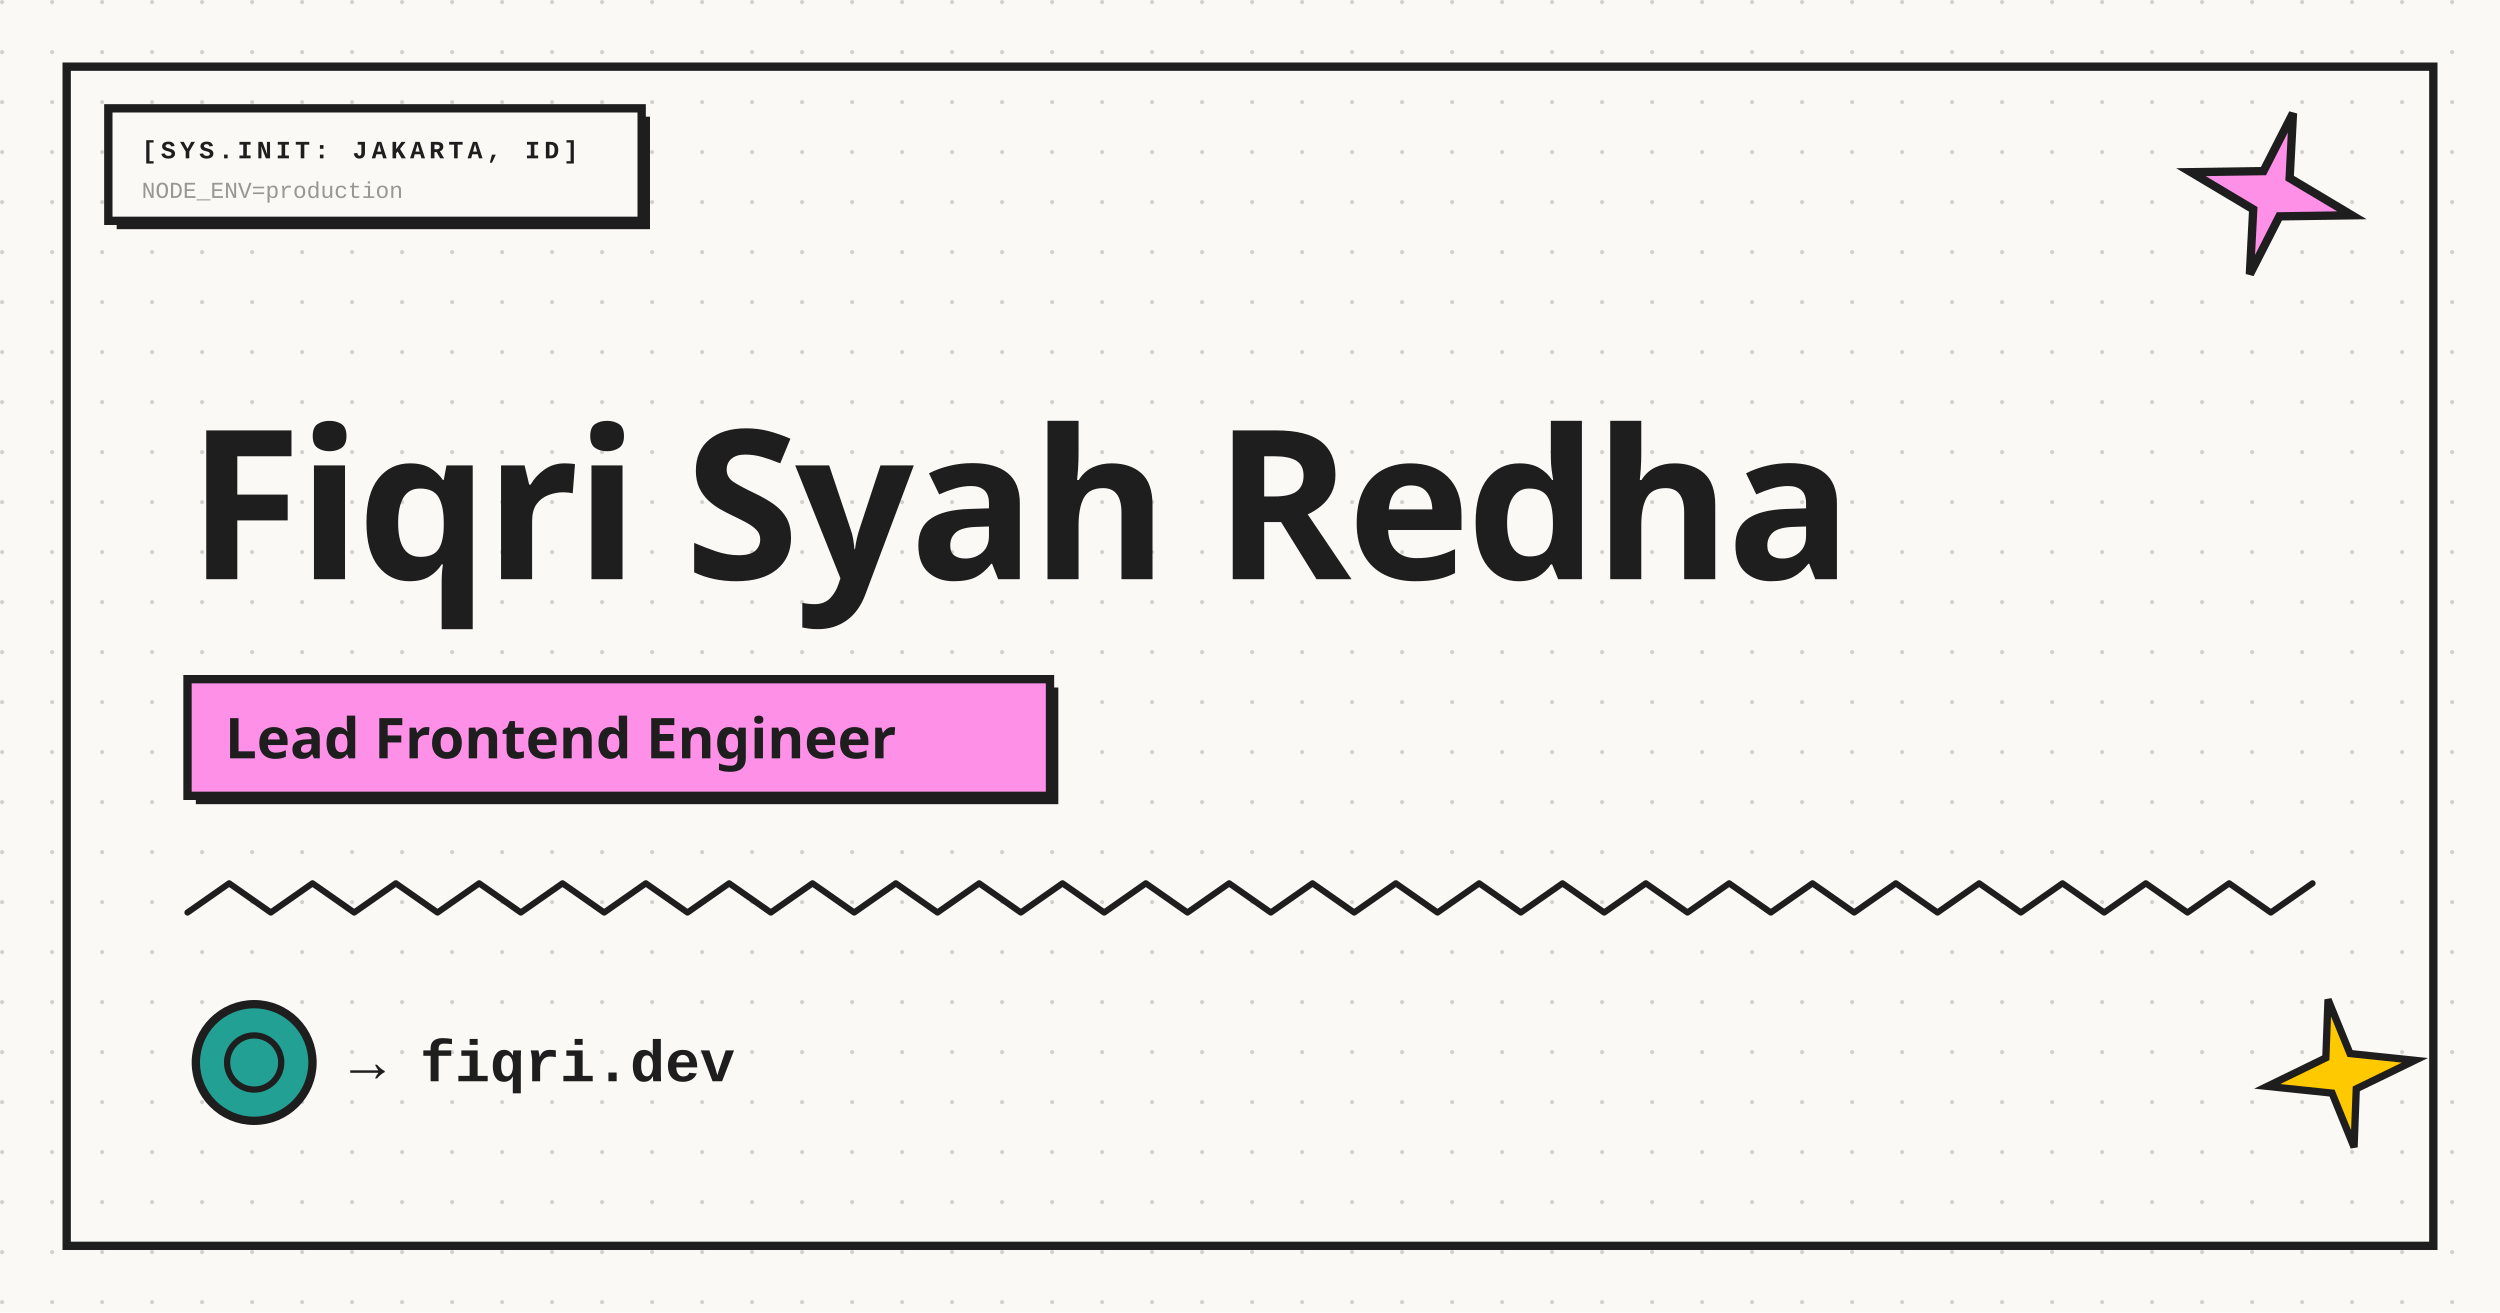
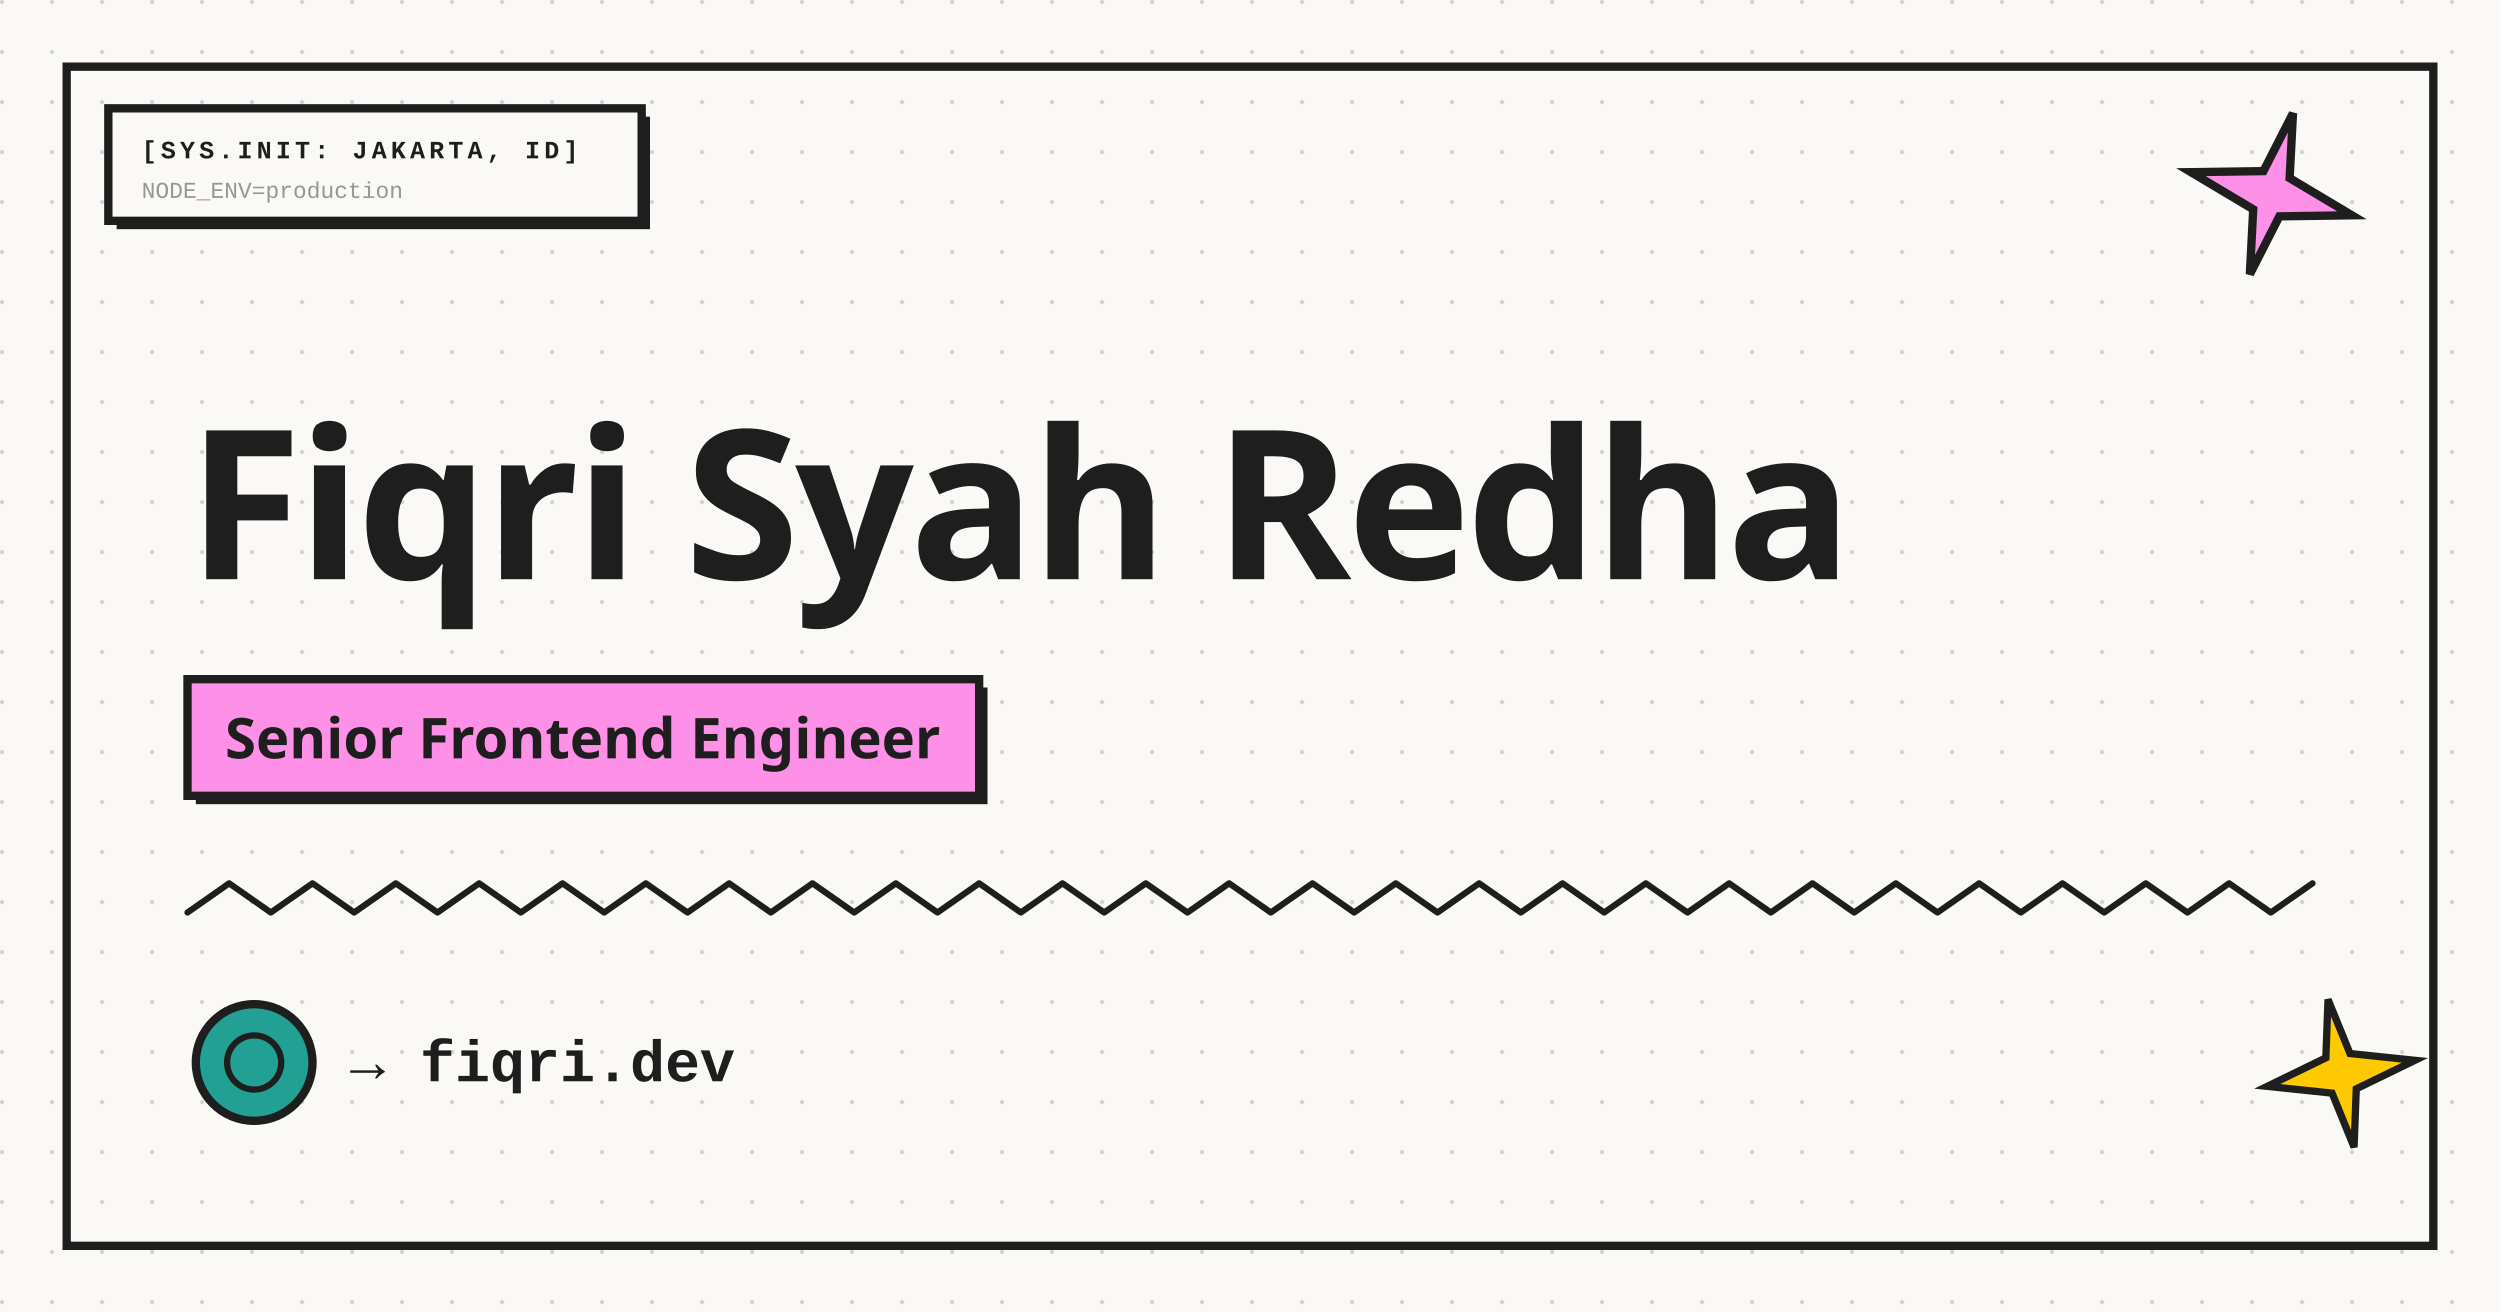
<svg xmlns="http://www.w3.org/2000/svg" width="1200" height="630" viewBox="0 0 1200 630">
  <defs>
    <pattern id="dots" x="0" y="0" width="24" height="24" patternUnits="userSpaceOnUse">
      <circle cx="1" cy="1" r="1" fill="#1e1e1e" opacity="0.18" />
    </pattern>
  </defs>
  <rect width="1200" height="630" fill="#faf9f6" />
  <rect width="1200" height="630" fill="url(#dots)" />
  <rect x="32" y="32" width="1136" height="566" fill="none" stroke="#1e1e1e" stroke-width="4" />
  <rect x="56" y="56" width="256" height="54" fill="#1e1e1e" />
  <rect x="52" y="52" width="256" height="54" fill="#faf9f6" stroke="#1e1e1e" stroke-width="4" />
  <text x="68" y="76" font-family="'JetBrains Mono','Courier New',monospace" font-size="12" font-weight="700" letter-spacing="2" fill="#1e1e1e">[SYS.INIT: JAKARTA, ID]</text>
  <text x="68" y="95" font-family="'JetBrains Mono','Courier New',monospace" font-size="11" fill="#1e1e1e" opacity="0.45">NODE_ENV=production</text>
  <g transform="translate(1062, 44) rotate(15)">
    <path d="M40 0L46.5 30.5L80 40L46.5 49.5L40 80L33.5 49.5L0 40L33.5 30.5L40 0Z" fill="#ff90e8" stroke="#1e1e1e" stroke-width="4" />
  </g>
  <text x="90" y="278" font-family="'Space Grotesk',system-ui,sans-serif" font-size="100" font-weight="700" fill="#1e1e1e" letter-spacing="-2">Fiqri Syah Redha</text>
-   <rect x="94" y="330" width="414" height="56" fill="#1e1e1e" />
-   <rect x="90" y="326" width="414" height="56" fill="#ff90e8" stroke="#1e1e1e" stroke-width="4" />
-   <text x="108" y="364" font-family="'Space Grotesk',system-ui,sans-serif" font-size="27" font-weight="700" fill="#1e1e1e">Lead Frontend Engineer</text>
+   <rect x="94" y="330" width="380" height="56" fill="#1e1e1e" />
+   <rect x="90" y="326" width="380" height="56" fill="#ff90e8" stroke="#1e1e1e" stroke-width="4" />
+   <text x="108" y="364" font-family="'Space Grotesk',system-ui,sans-serif" font-size="27" font-weight="700" fill="#1e1e1e">Senior Frontend Engineer</text>
  <polyline points="90,438 110,424 130,438 150,424 170,438 190,424 210,438 230,424 250,438 270,424 290,438 310,424 330,438 350,424 370,438 390,424 410,438 430,424 450,438 470,424 490,438 510,424 530,438 550,424 570,438 590,424 610,438 630,424 650,438 670,424 690,438 710,424 730,438 750,424 770,438 790,424 810,438 830,424 850,438 870,424 890,438 910,424 930,438 950,424 970,438 990,424 1010,438 1030,424 1050,438 1070,424 1090,438 1110,424" fill="none" stroke="#1e1e1e" stroke-width="3" stroke-linecap="round" stroke-linejoin="round" />
  <circle cx="122" cy="510" r="28" fill="#23a094" stroke="#1e1e1e" stroke-width="4" />
  <circle cx="122" cy="510" r="13" fill="none" stroke="#1e1e1e" stroke-width="3" />
  <text x="168" y="519" font-family="'JetBrains Mono','Courier New',monospace" font-size="28" font-weight="700" fill="#1e1e1e">→ fiqri.dev</text>
  <g transform="translate(1082, 486) rotate(-10)">
    <path d="M36 0L41.9 27.4L72 36L41.9 44.6L36 72L30.1 44.6L0 36L30.1 27.4L36 0Z" fill="#ffc900" stroke="#1e1e1e" stroke-width="3.5" />
  </g>
</svg>
